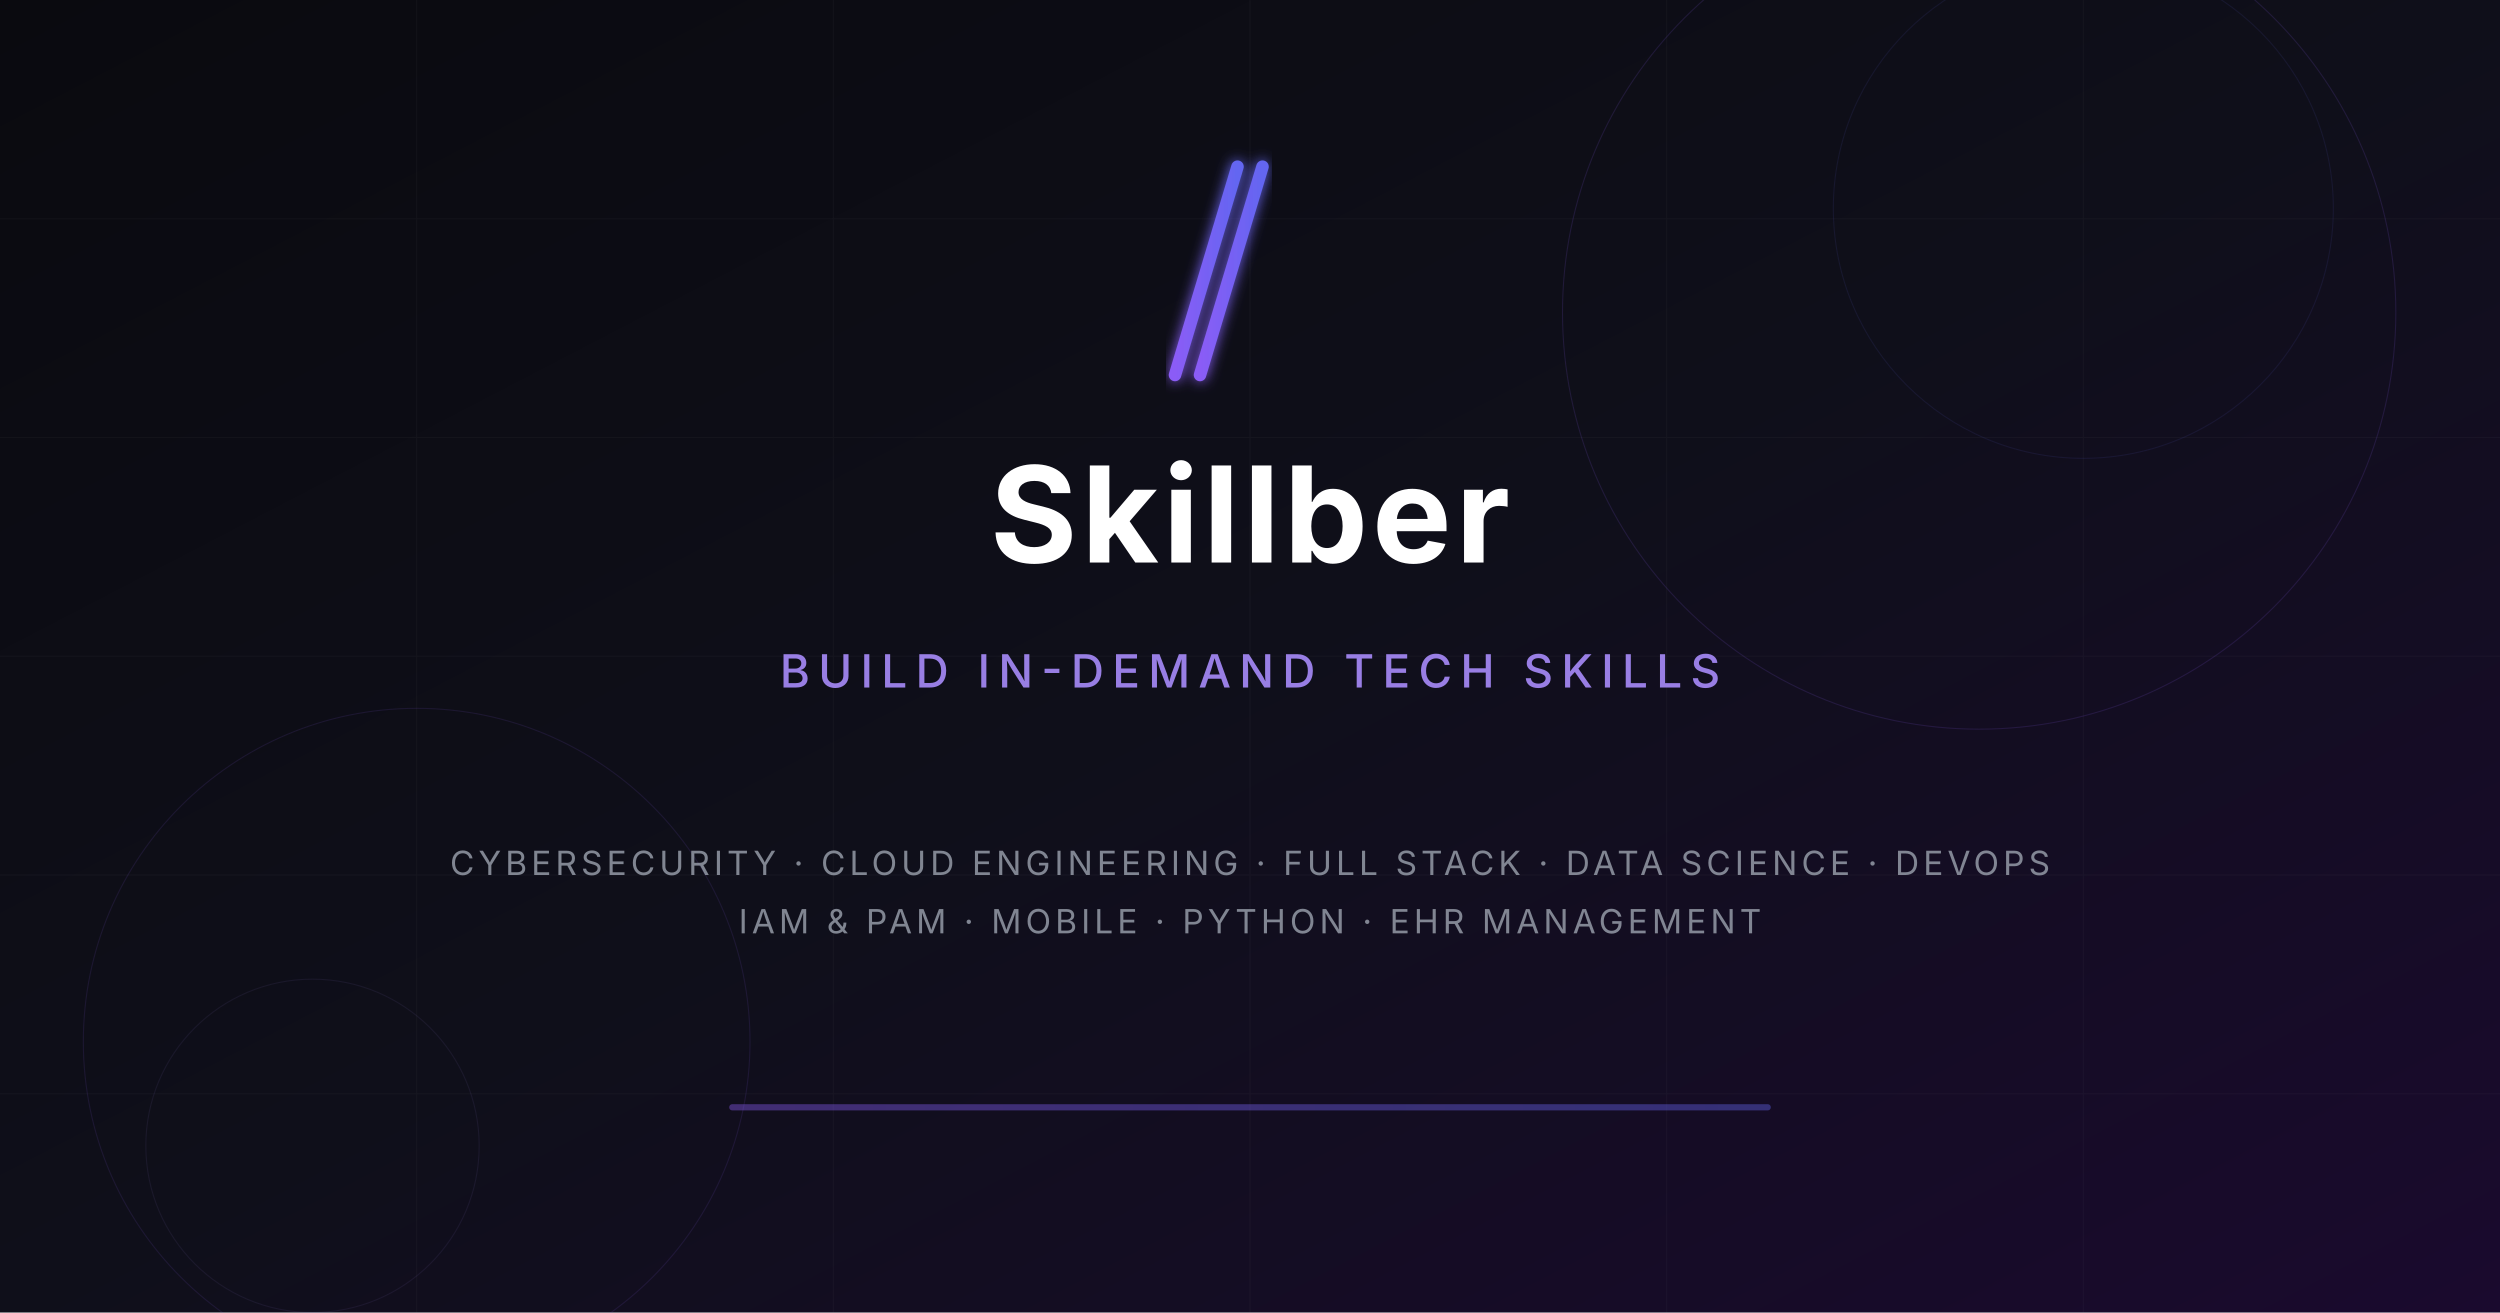
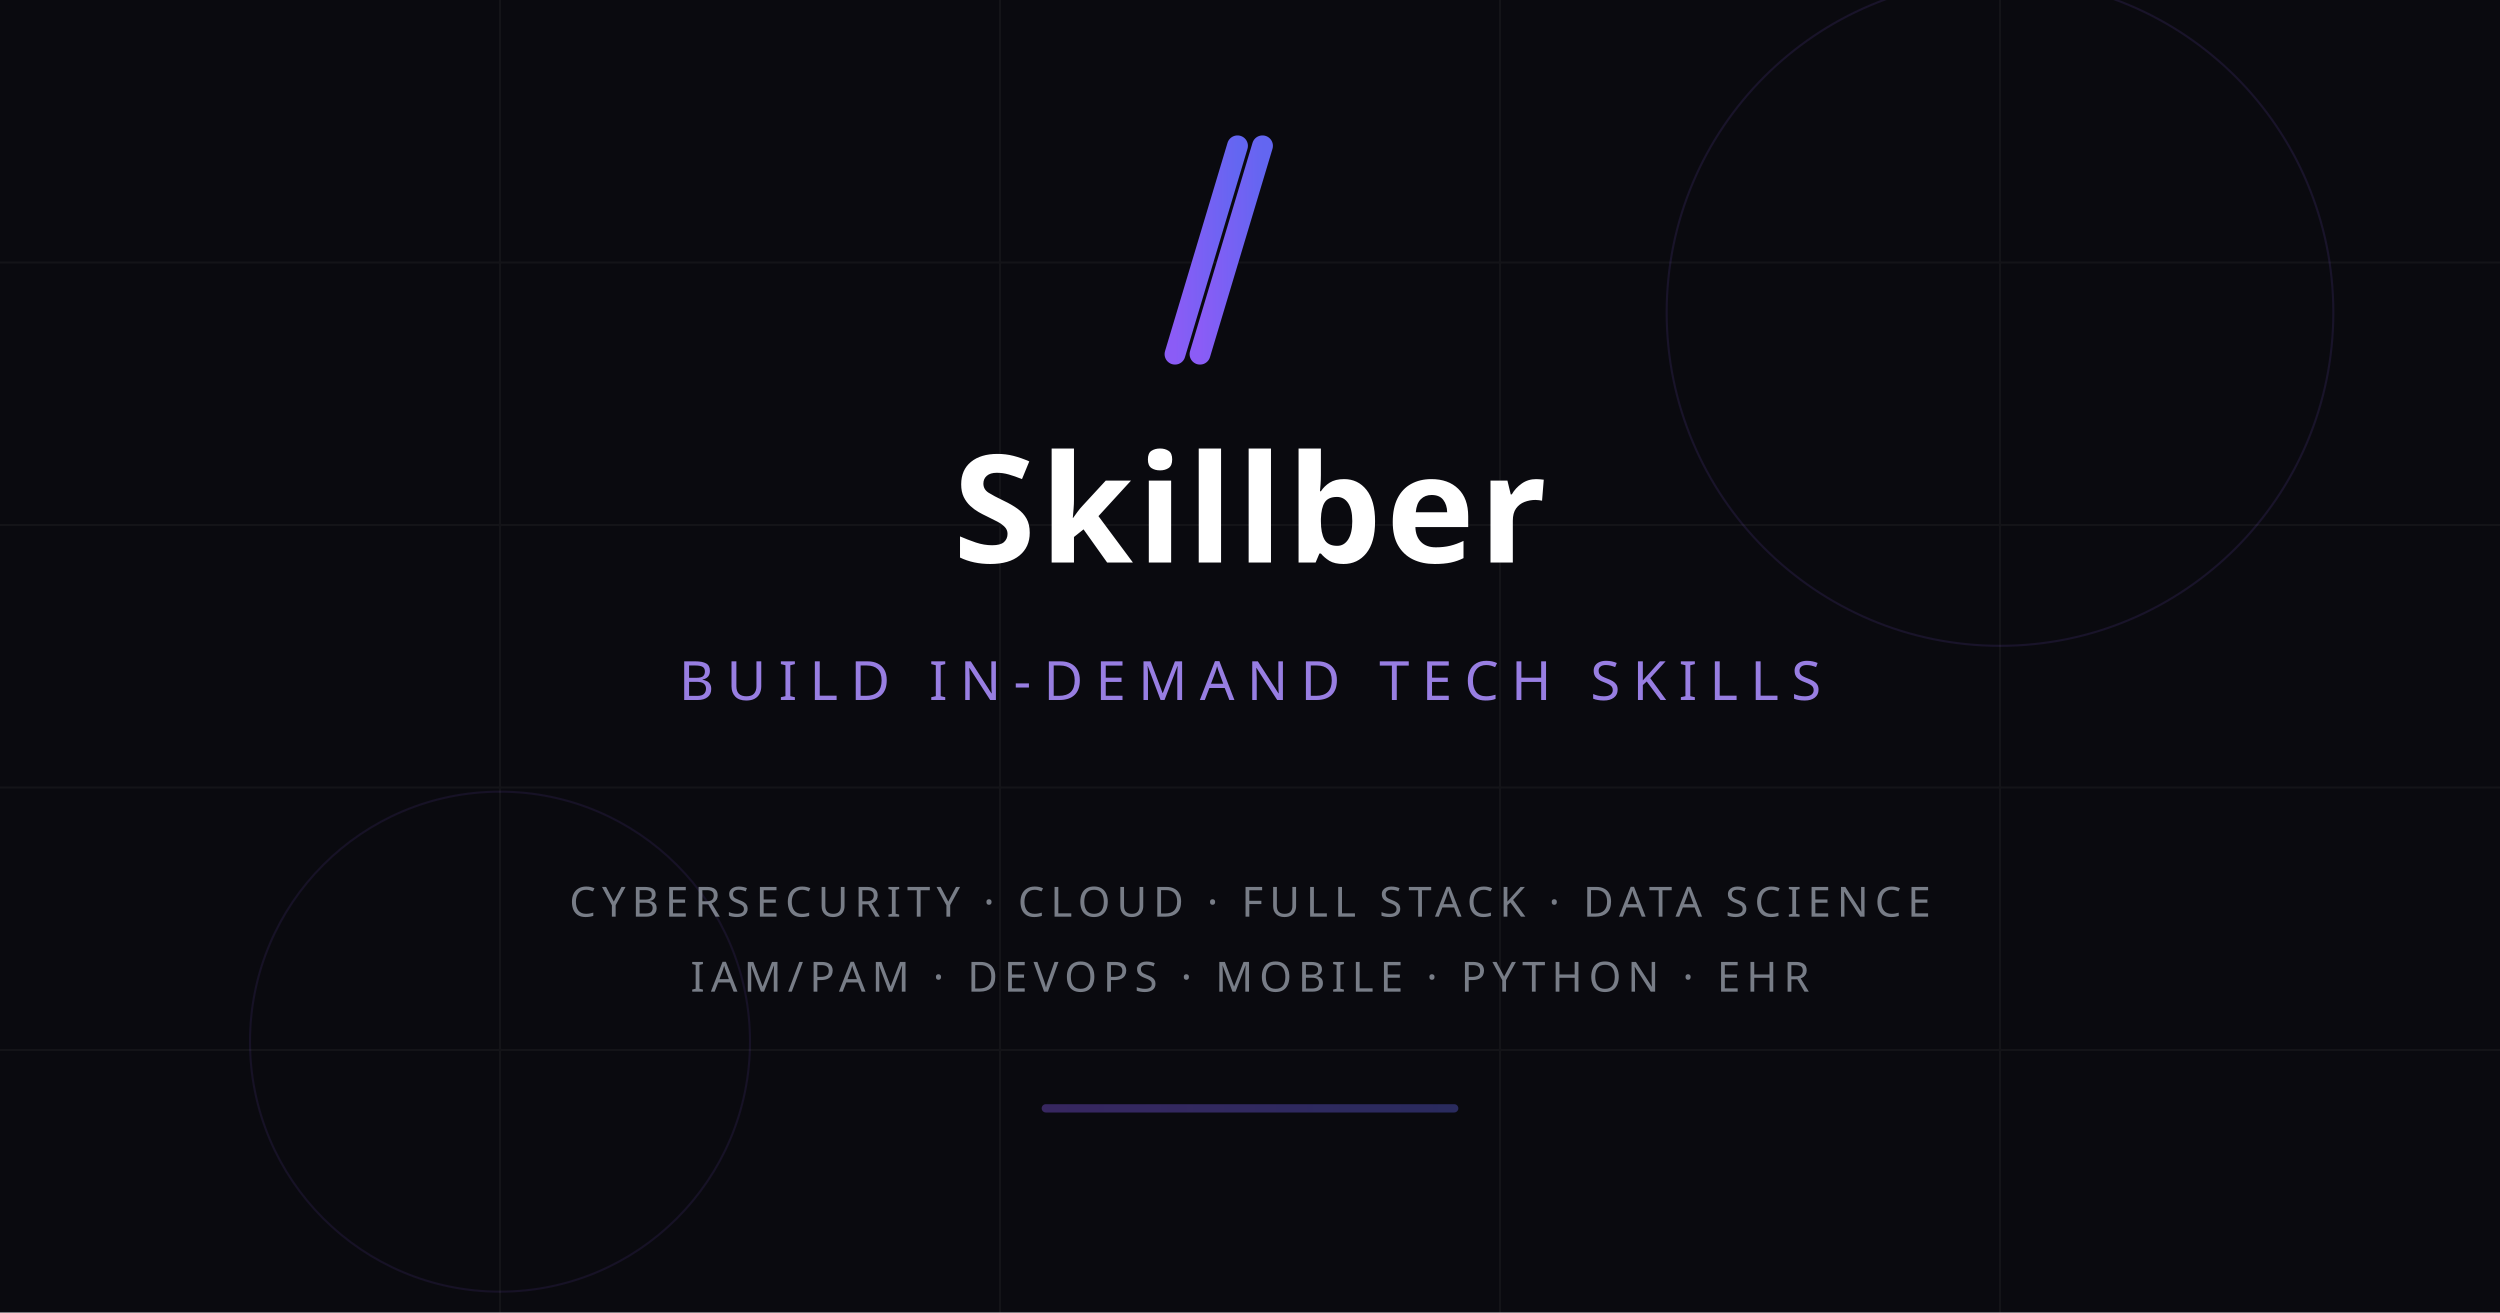
- <svg xmlns="http://www.w3.org/2000/svg" width="1200" height="630" viewBox="0 0 1200 630">
+ <svg xmlns="http://www.w3.org/2000/svg" width="600" height="315" viewBox="0 0 600 315">
  <defs>
-     <linearGradient id="bg" x1="0%" y1="0%" x2="100%" y2="100%">
-       <stop offset="0%" style="stop-color:#0a0a0f" />
-       <stop offset="50%" style="stop-color:#0f0f1a" />
-       <stop offset="100%" style="stop-color:#1a0a2e" />
+     <linearGradient id="bg" x1="0" y1="0" x2="600" y2="315">
+       <stop offset="0" stop-color="#0a0a0f" />
+       <stop offset=".5" stop-color="#0f0f1a" />
+       <stop offset="1" stop-color="#1a0a2e" />
    </linearGradient>
-     <linearGradient id="accent" x1="0%" y1="0%" x2="100%" y2="0%">
-       <stop offset="0%" style="stop-color:#8b5cf6" />
-       <stop offset="100%" style="stop-color:#6366f1" />
+     <linearGradient id="accent" x1="0" y1="0" x2="1" y2="0">
+       <stop offset="0" stop-color="#8b5cf6" />
+       <stop offset="1" stop-color="#6366f1" />
    </linearGradient>
-     <linearGradient id="accent2" x1="0%" y1="0%" x2="100%" y2="0%">
-       <stop offset="0%" style="stop-color:#a78bfa" />
-       <stop offset="100%" style="stop-color:#818cf8" />
-     </linearGradient>
-     <filter id="glow">
-       <feGaussianBlur stdDeviation="3" result="blur" />
-       <feMerge>
-         <feMergeNode in="blur" />
-         <feMergeNode in="SourceGraphic" />
-       </feMerge>
-     </filter>
  </defs>
-   <rect width="1200" height="630" fill="url(#bg)" />
-   <g opacity="0.03" stroke="#ffffff">
-     <line x1="0" y1="105" x2="1200" y2="105" stroke-width="0.5" />
-     <line x1="0" y1="210" x2="1200" y2="210" stroke-width="0.5" />
-     <line x1="0" y1="315" x2="1200" y2="315" stroke-width="0.5" />
-     <line x1="0" y1="420" x2="1200" y2="420" stroke-width="0.5" />
-     <line x1="0" y1="525" x2="1200" y2="525" stroke-width="0.5" />
-     <line x1="200" y1="0" x2="200" y2="630" stroke-width="0.5" />
-     <line x1="400" y1="0" x2="400" y2="630" stroke-width="0.5" />
-     <line x1="600" y1="0" x2="600" y2="630" stroke-width="0.5" />
-     <line x1="800" y1="0" x2="800" y2="630" stroke-width="0.5" />
-     <line x1="1000" y1="0" x2="1000" y2="630" stroke-width="0.5" />
+   <rect width="600" height="315" fill="url(#bg)" />
+   <g opacity=".04" stroke="#fff" stroke-width=".5">
+     <line x1="0" y1="63" x2="600" y2="63" />
+     <line x1="0" y1="126" x2="600" y2="126" />
+     <line x1="0" y1="189" x2="600" y2="189" />
+     <line x1="0" y1="252" x2="600" y2="252" />
+     <line x1="120" y1="0" x2="120" y2="315" />
+     <line x1="240" y1="0" x2="240" y2="315" />
+     <line x1="360" y1="0" x2="360" y2="315" />
+     <line x1="480" y1="0" x2="480" y2="315" />
  </g>
-   <circle cx="950" cy="150" r="200" fill="none" stroke="#8b5cf6" stroke-width="0.5" opacity="0.15" />
-   <circle cx="1000" cy="100" r="120" fill="none" stroke="#6366f1" stroke-width="0.5" opacity="0.1" />
-   <circle cx="200" cy="500" r="160" fill="none" stroke="#8b5cf6" stroke-width="0.5" opacity="0.12" />
-   <circle cx="150" cy="550" r="80" fill="none" stroke="#a78bfa" stroke-width="0.5" opacity="0.08" />
-   <g transform="translate(600, 130)" filter="url(#glow)">
-     <line x1="-6" y1="-50" x2="-36" y2="50" stroke="url(#accent)" stroke-width="6" stroke-linecap="round" />
-     <line x1="6" y1="-50" x2="-24" y2="50" stroke="url(#accent)" stroke-width="6" stroke-linecap="round" />
+   <circle cx="480" cy="75" r="80" fill="none" stroke="#8b5cf6" stroke-width=".5" opacity=".12" />
+   <circle cx="120" cy="250" r="60" fill="none" stroke="#8b5cf6" stroke-width=".5" opacity=".1" />
+   <g transform="translate(300,60)">
+     <line x1="-3" y1="-25" x2="-18" y2="25" stroke="url(#accent)" stroke-width="5" stroke-linecap="round" />
+     <line x1="3" y1="-25" x2="-12" y2="25" stroke="url(#accent)" stroke-width="5" stroke-linecap="round" />
  </g>
-   <text x="600" y="270" text-anchor="middle" fill="white" font-family="system-ui, -apple-system, sans-serif" font-size="64" font-weight="700" letter-spacing="2">
-     Skillber
+   <text x="300" y="135" text-anchor="middle" fill="#fff" font-family="system-ui,sans-serif" font-size="36" font-weight="700" letter-spacing="1">Skillber</text>
+   <text x="300" y="168" text-anchor="middle" fill="#a78bfa" font-family="system-ui,sans-serif" font-size="13" font-weight="500" letter-spacing="3" opacity=".9">BUILD IN-DEMAND TECH SKILLS</text>
+   <line x1="220" y1="188" x2="380" y2="188" stroke="url(#accent)" stroke-width="1.5" opacity=".5" />
+   <text x="300" y="220" text-anchor="middle" fill="#9ca3af" font-family="system-ui,sans-serif" font-size="10" letter-spacing="1.5" opacity=".75">
+     CYBERSECURITY  ·  CLOUD  ·  FULL STACK  ·  DATA SCIENCE
  </text>
-   <text x="600" y="330" text-anchor="middle" fill="#a78bfa" font-family="system-ui, -apple-system, sans-serif" font-size="22" font-weight="500" letter-spacing="4" opacity="0.9">
-     BUILD IN-DEMAND TECH SKILLS
+   <text x="300" y="238" text-anchor="middle" fill="#9ca3af" font-family="system-ui,sans-serif" font-size="10" letter-spacing="1.5" opacity=".75">
+     IAM/PAM  ·  DEVOPS  ·  MOBILE  ·  PYTHON  ·  EHR
  </text>
-   <line x1="450" y1="365" x2="750" y2="365" stroke="url(#accent2)" stroke-width="2" opacity="0.6" />
-   <g transform="translate(600, 420)">
-     <text x="0" y="0" text-anchor="middle" fill="#9ca3af" font-family="system-ui, -apple-system, sans-serif" font-size="16" letter-spacing="2" opacity="0.8">
-       CYBERSECURITY  ·  CLOUD ENGINEERING  ·  FULL STACK  ·  DATA SCIENCE  ·  DEVOPS
-     </text>
-     <text x="0" y="28" text-anchor="middle" fill="#9ca3af" font-family="system-ui, -apple-system, sans-serif" font-size="16" letter-spacing="2" opacity="0.8">
-       IAM &amp; PAM  ·  MOBILE  ·  PYTHON  ·  EHR MANAGEMENT
-     </text>
-   </g>
-   <rect x="350" y="530" width="500" height="3" rx="1.5" fill="url(#accent)" opacity="0.4" />
+   <rect x="250" y="265" width="100" height="2" rx="1" fill="url(#accent)" opacity=".35" />
</svg>
